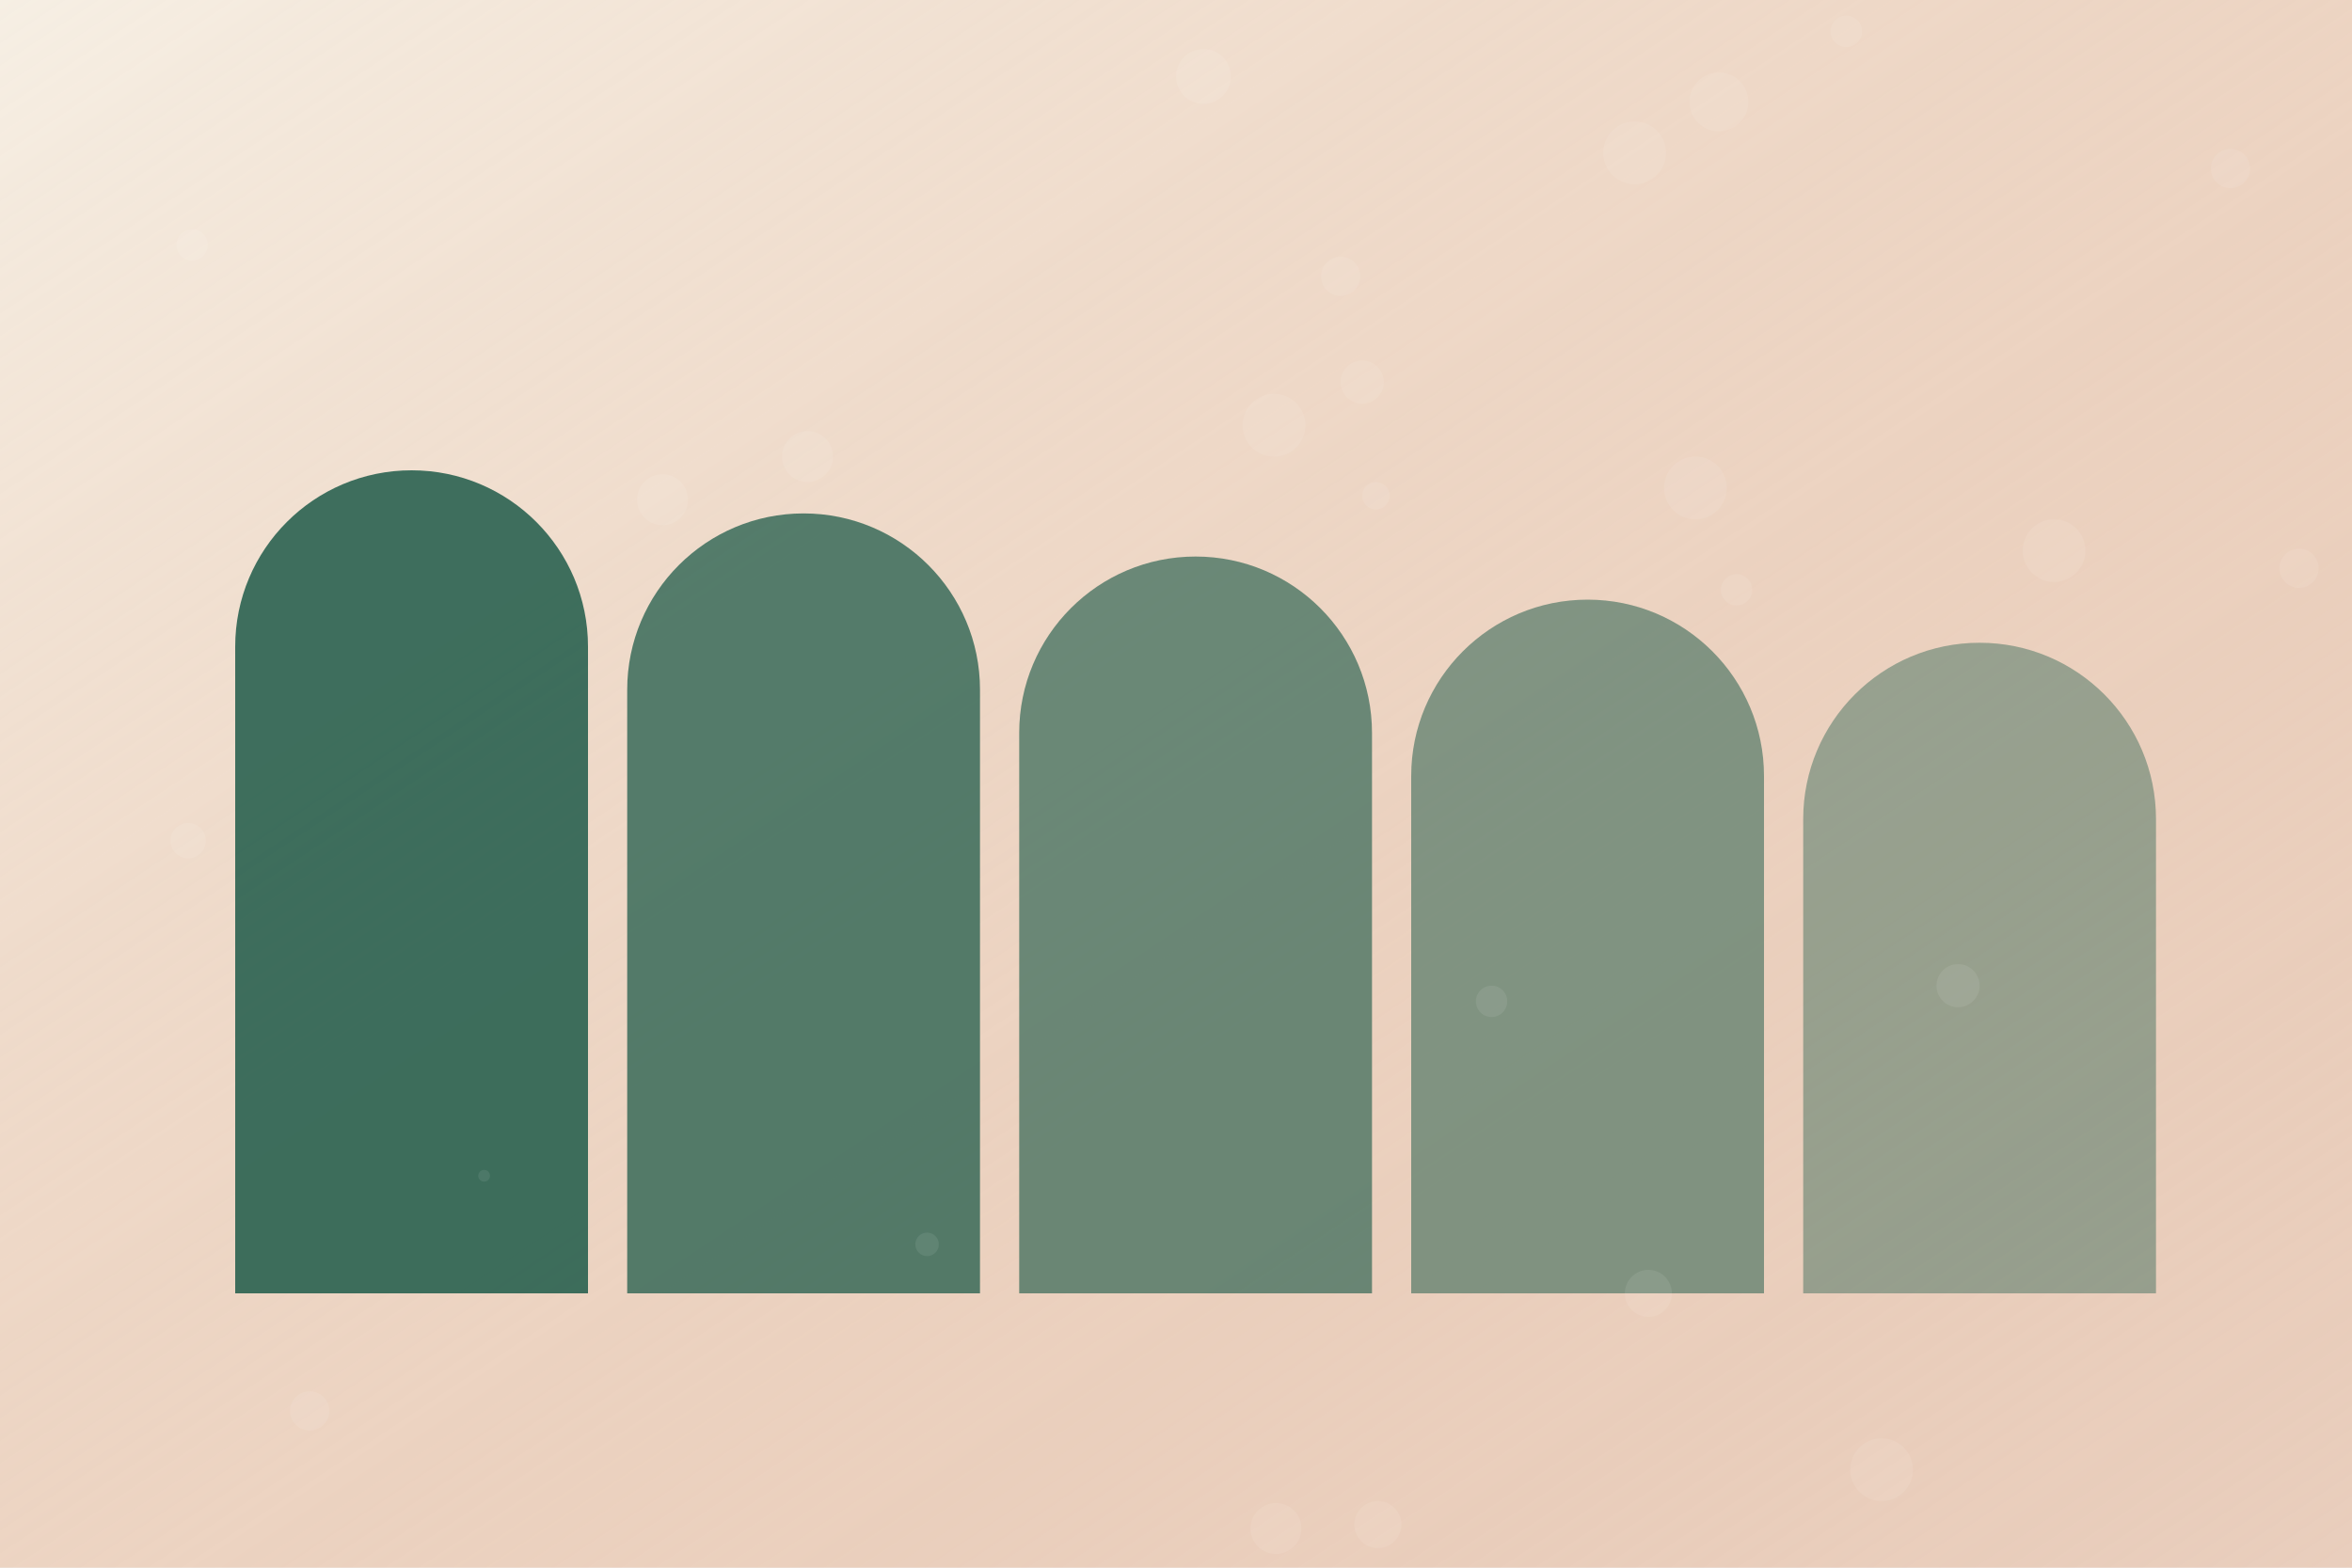
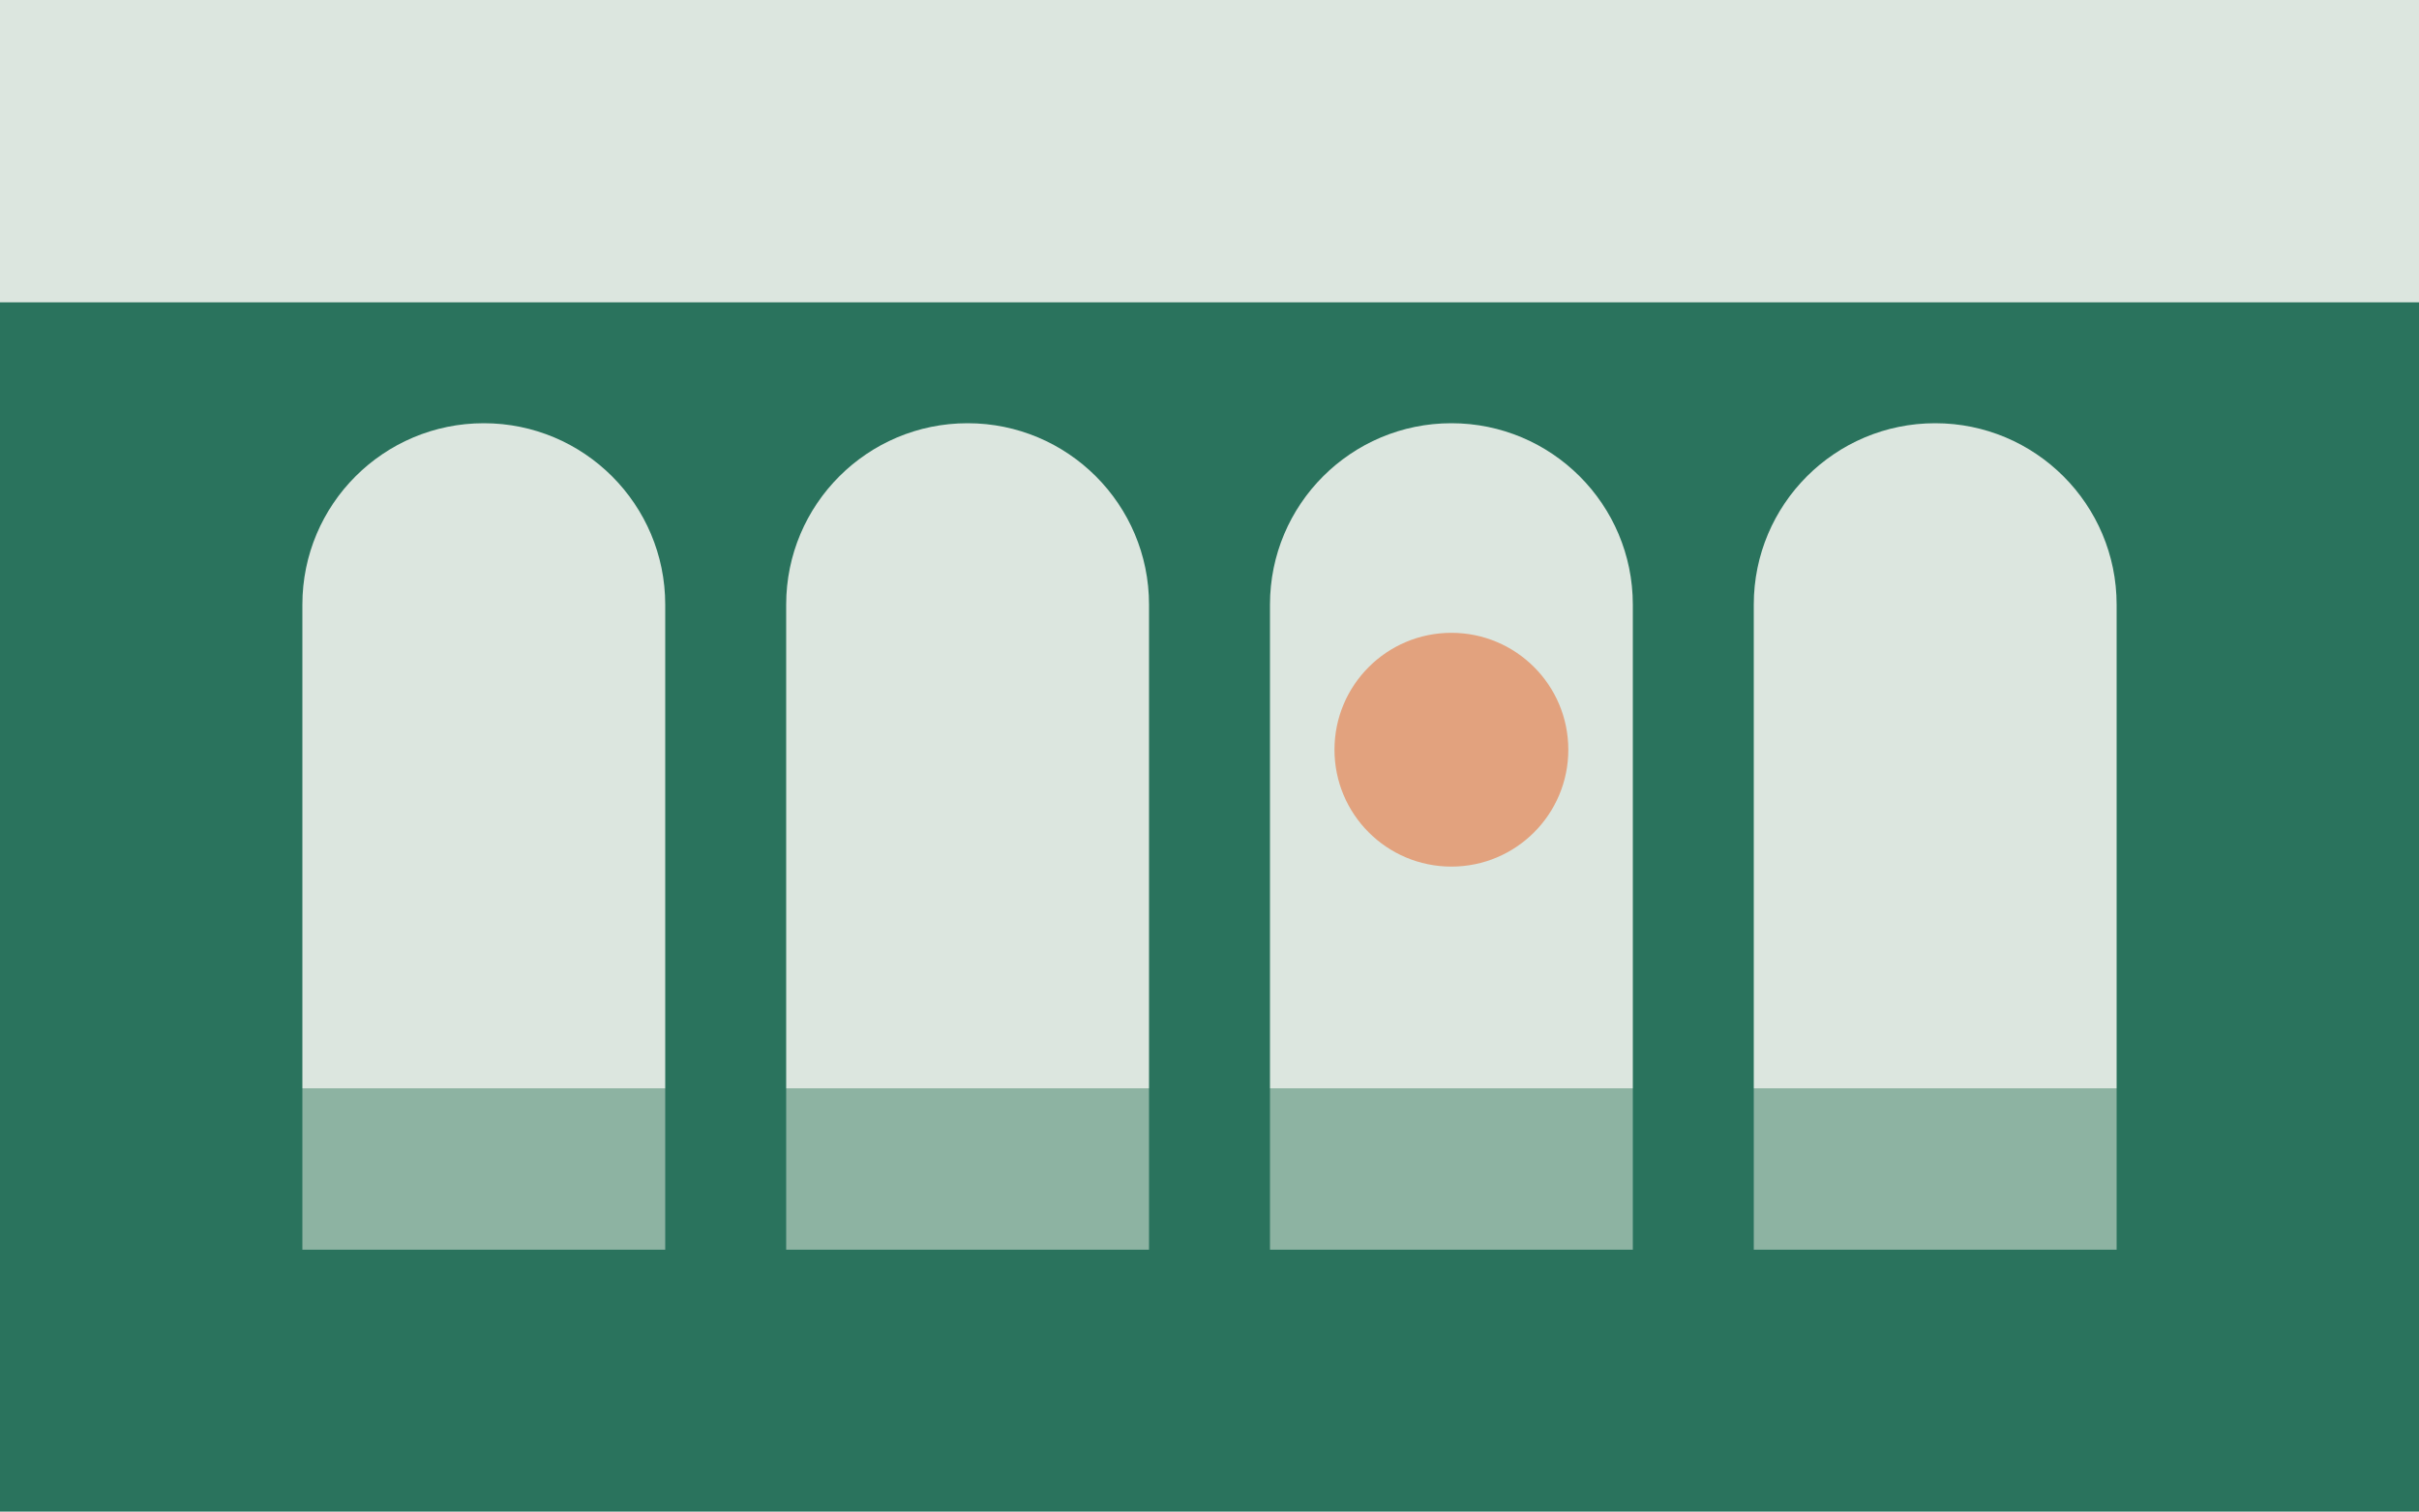
- <svg xmlns="http://www.w3.org/2000/svg" viewBox="0 0 1200 800" width="1200" height="800" role="img" aria-hidden="true">
-   <defs>
-     <linearGradient id="g" x1="0" y1="0" x2="1" y2="1">
-       <stop offset="0" stop-color="#f6efe4" />
-       <stop offset="1" stop-color="#e0a47e" stop-opacity="0.45" />
-     </linearGradient>
-   </defs>
-   <rect width="1200" height="800" fill="url(#g)" />
-   <path d="M120 660 L120 330 A90 90 0 0 1 300 330 L300 660 Z" fill="#1e5b49" opacity="0.85" />
-   <path d="M320 660 L320 352 A90 90 0 0 1 500 352 L500 660 Z" fill="#1e5b49" opacity="0.74" />
-   <path d="M520 660 L520 374 A90 90 0 0 1 700 374 L700 660 Z" fill="#1e5b49" opacity="0.63" />
-   <path d="M720 660 L720 396 A90 90 0 0 1 900 396 L900 660 Z" fill="#1e5b49" opacity="0.52" />
-   <path d="M920 660 L920 418 A90 90 0 0 1 1100 418 L1100 660 Z" fill="#1e5b49" opacity="0.41" />
-   <circle cx="650" cy="217" r="16" fill="#ffffff" opacity="0.08" />
-   <circle cx="841" cy="660" r="12" fill="#ffffff" opacity="0.08" />
-   <circle cx="886" cy="301" r="8" fill="#ffffff" opacity="0.08" />
-   <circle cx="158" cy="720" r="10" fill="#ffffff" opacity="0.08" />
-   <circle cx="1048" cy="281" r="16" fill="#ffffff" opacity="0.08" />
-   <circle cx="338" cy="255" r="13" fill="#ffffff" opacity="0.08" />
-   <circle cx="98" cy="125" r="8" fill="#ffffff" opacity="0.08" />
-   <circle cx="614" cy="39" r="14" fill="#ffffff" opacity="0.08" />
-   <circle cx="865" cy="249" r="16" fill="#ffffff" opacity="0.08" />
-   <circle cx="1138" cy="86" r="10" fill="#ffffff" opacity="0.08" />
-   <circle cx="999" cy="503" r="11" fill="#ffffff" opacity="0.08" />
-   <circle cx="834" cy="78" r="16" fill="#ffffff" opacity="0.08" />
-   <circle cx="1173" cy="290" r="10" fill="#ffffff" opacity="0.08" />
-   <circle cx="684" cy="141" r="10" fill="#ffffff" opacity="0.08" />
-   <circle cx="247" cy="600" r="3" fill="#ffffff" opacity="0.08" />
-   <circle cx="412" cy="233" r="13" fill="#ffffff" opacity="0.08" />
-   <circle cx="960" cy="750" r="16" fill="#ffffff" opacity="0.08" />
-   <circle cx="702" cy="253" r="7" fill="#ffffff" opacity="0.08" />
-   <circle cx="761" cy="511" r="8" fill="#ffffff" opacity="0.08" />
-   <circle cx="695" cy="195" r="11" fill="#ffffff" opacity="0.08" />
-   <circle cx="96" cy="429" r="9" fill="#ffffff" opacity="0.08" />
-   <circle cx="473" cy="635" r="6" fill="#ffffff" opacity="0.08" />
-   <circle cx="651" cy="780" r="13" fill="#ffffff" opacity="0.08" />
-   <circle cx="877" cy="52" r="15" fill="#ffffff" opacity="0.08" />
-   <circle cx="703" cy="778" r="12" fill="#ffffff" opacity="0.08" />
-   <circle cx="942" cy="16" r="8" fill="#ffffff" opacity="0.08" />
+ <svg xmlns="http://www.w3.org/2000/svg" viewBox="0 0 1200 750" width="1200" height="750" preserveAspectRatio="xMidYMid slice" aria-hidden="true">
+   <rect width="1200" height="750" fill="#DCE6DF" />
+   <circle cx="720" cy="372" r="58" fill="#E2A27E" />
+   <rect y="540" width="1200" height="80" fill="#8DB3A2" />
+   <path d="M0 150H1200V750H0zM150 620V300a90 90 0 0 1 180 0V620zM390 620V300a90 90 0 0 1 180 0V620zM630 620V300a90 90 0 0 1 180 0V620zM870 620V300a90 90 0 0 1 180 0V620z" fill="#2A735D" fill-rule="evenodd" />
</svg>
